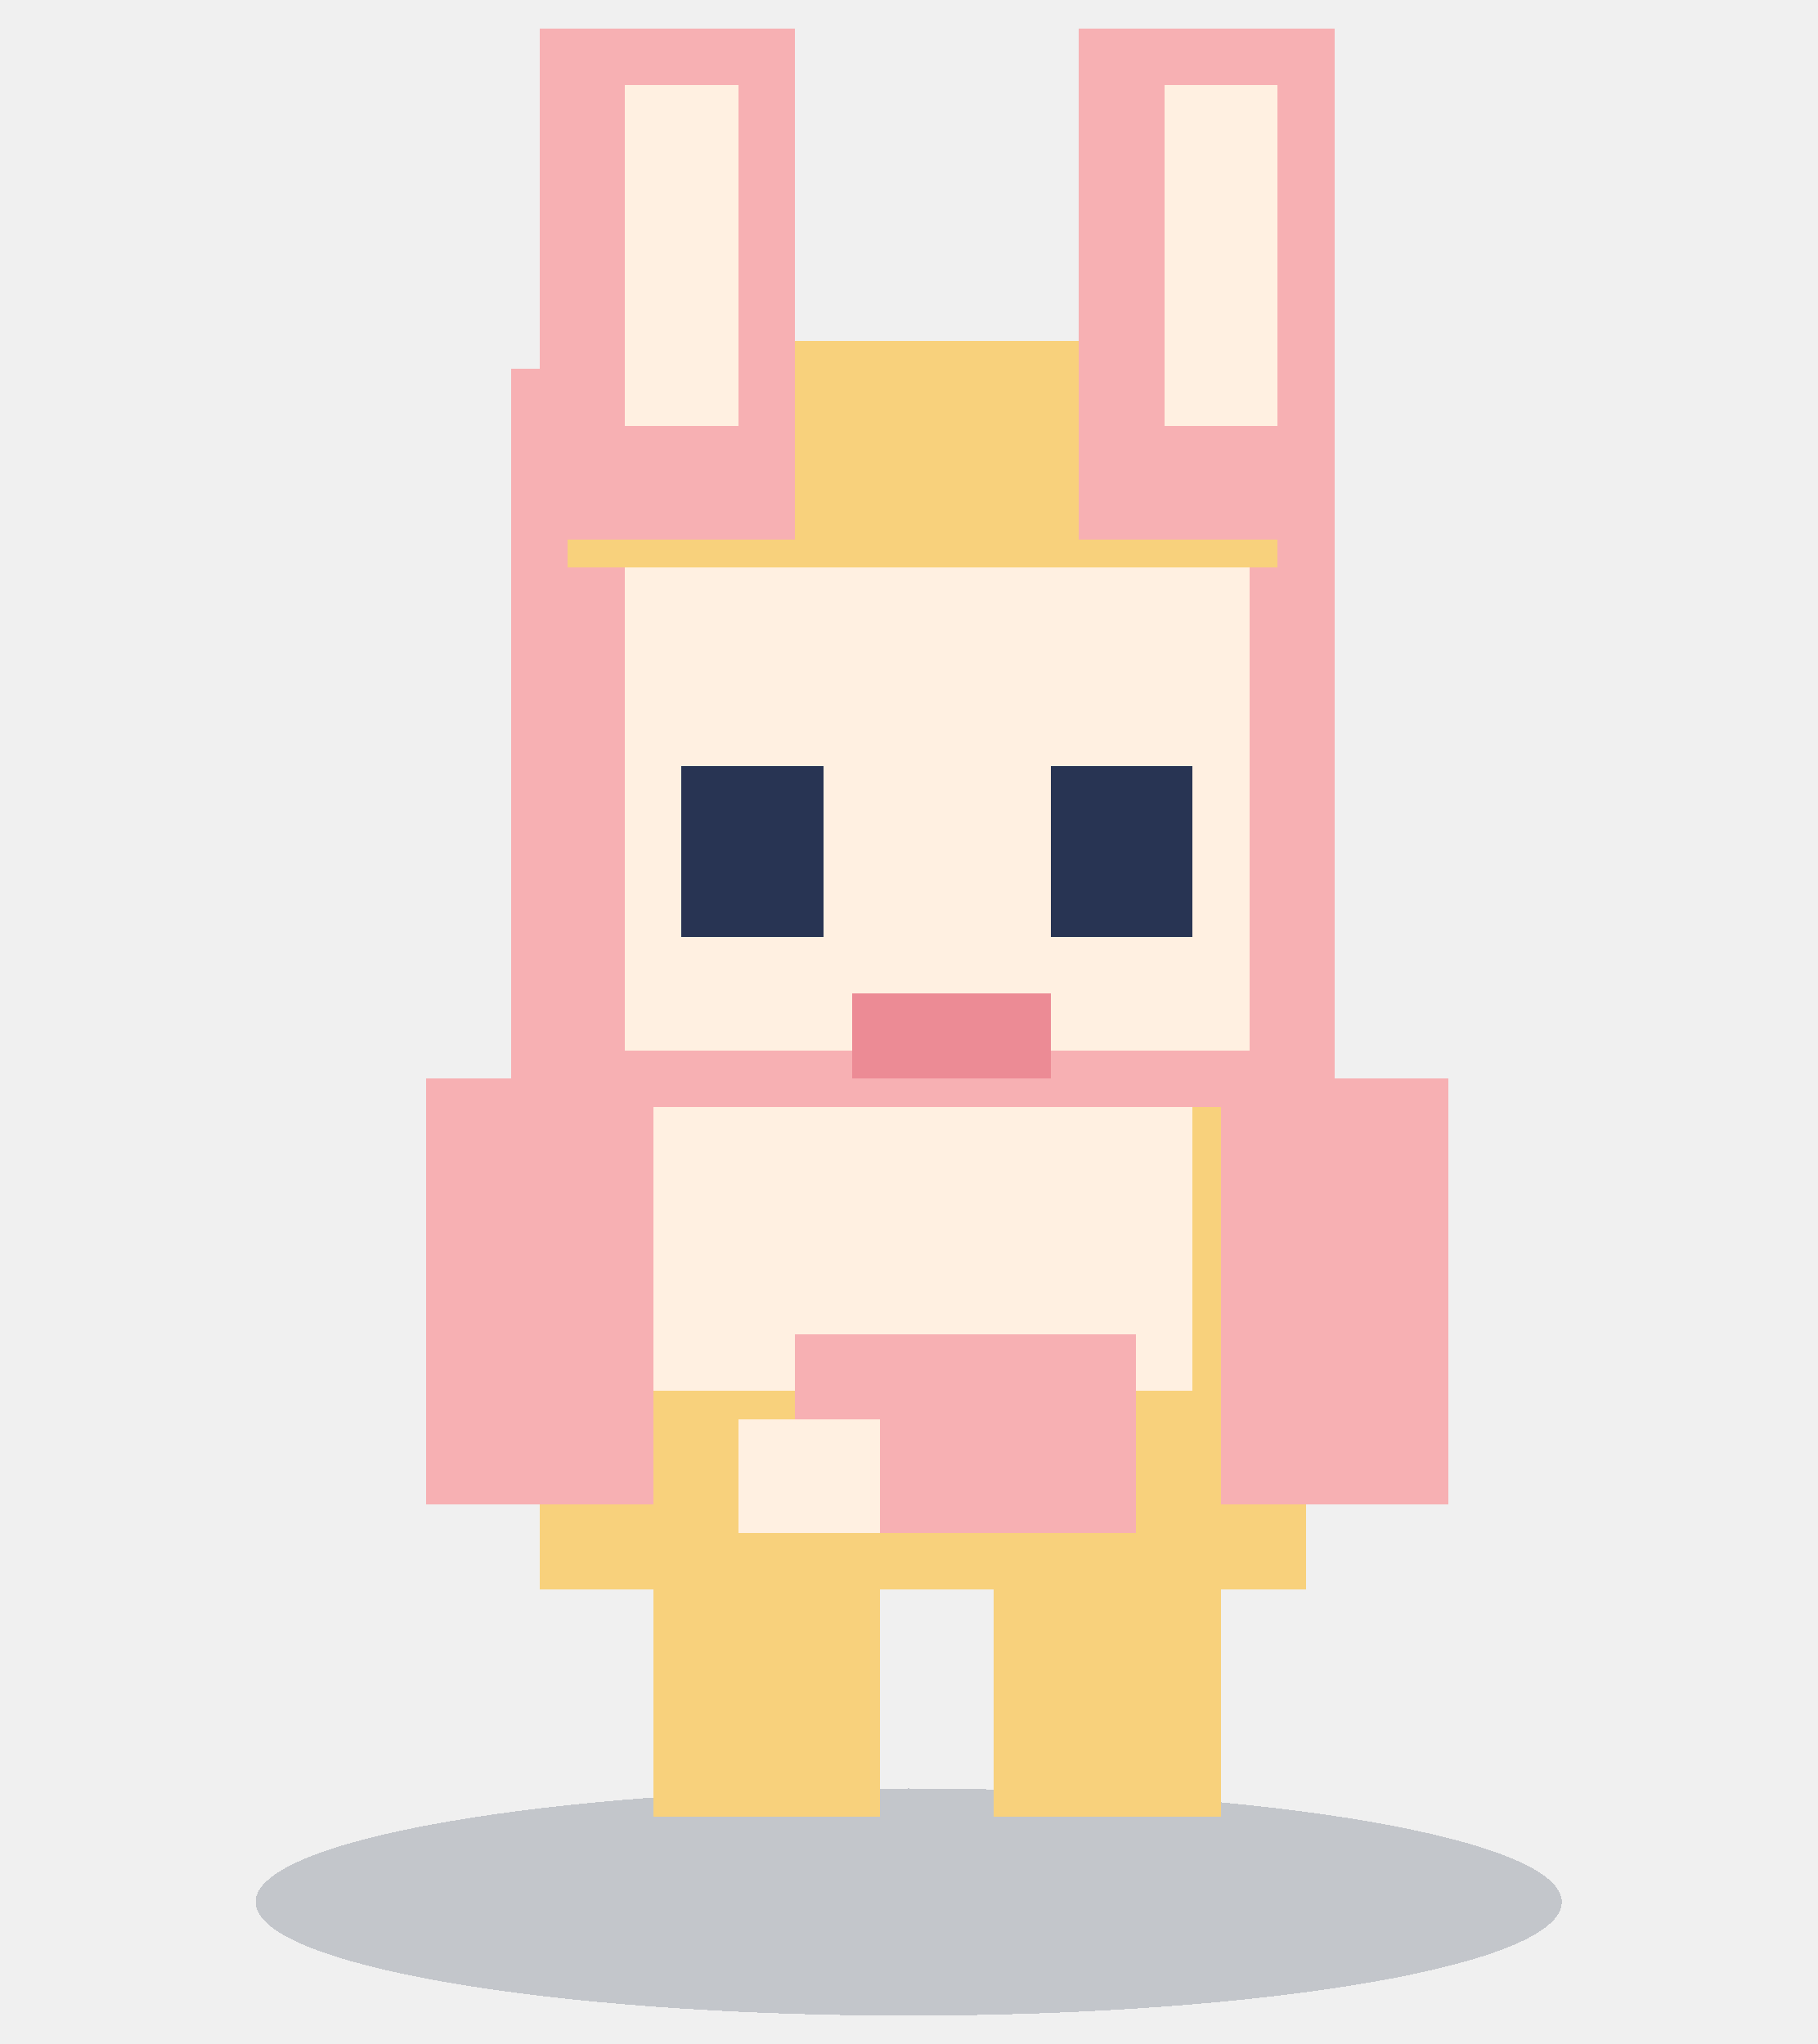
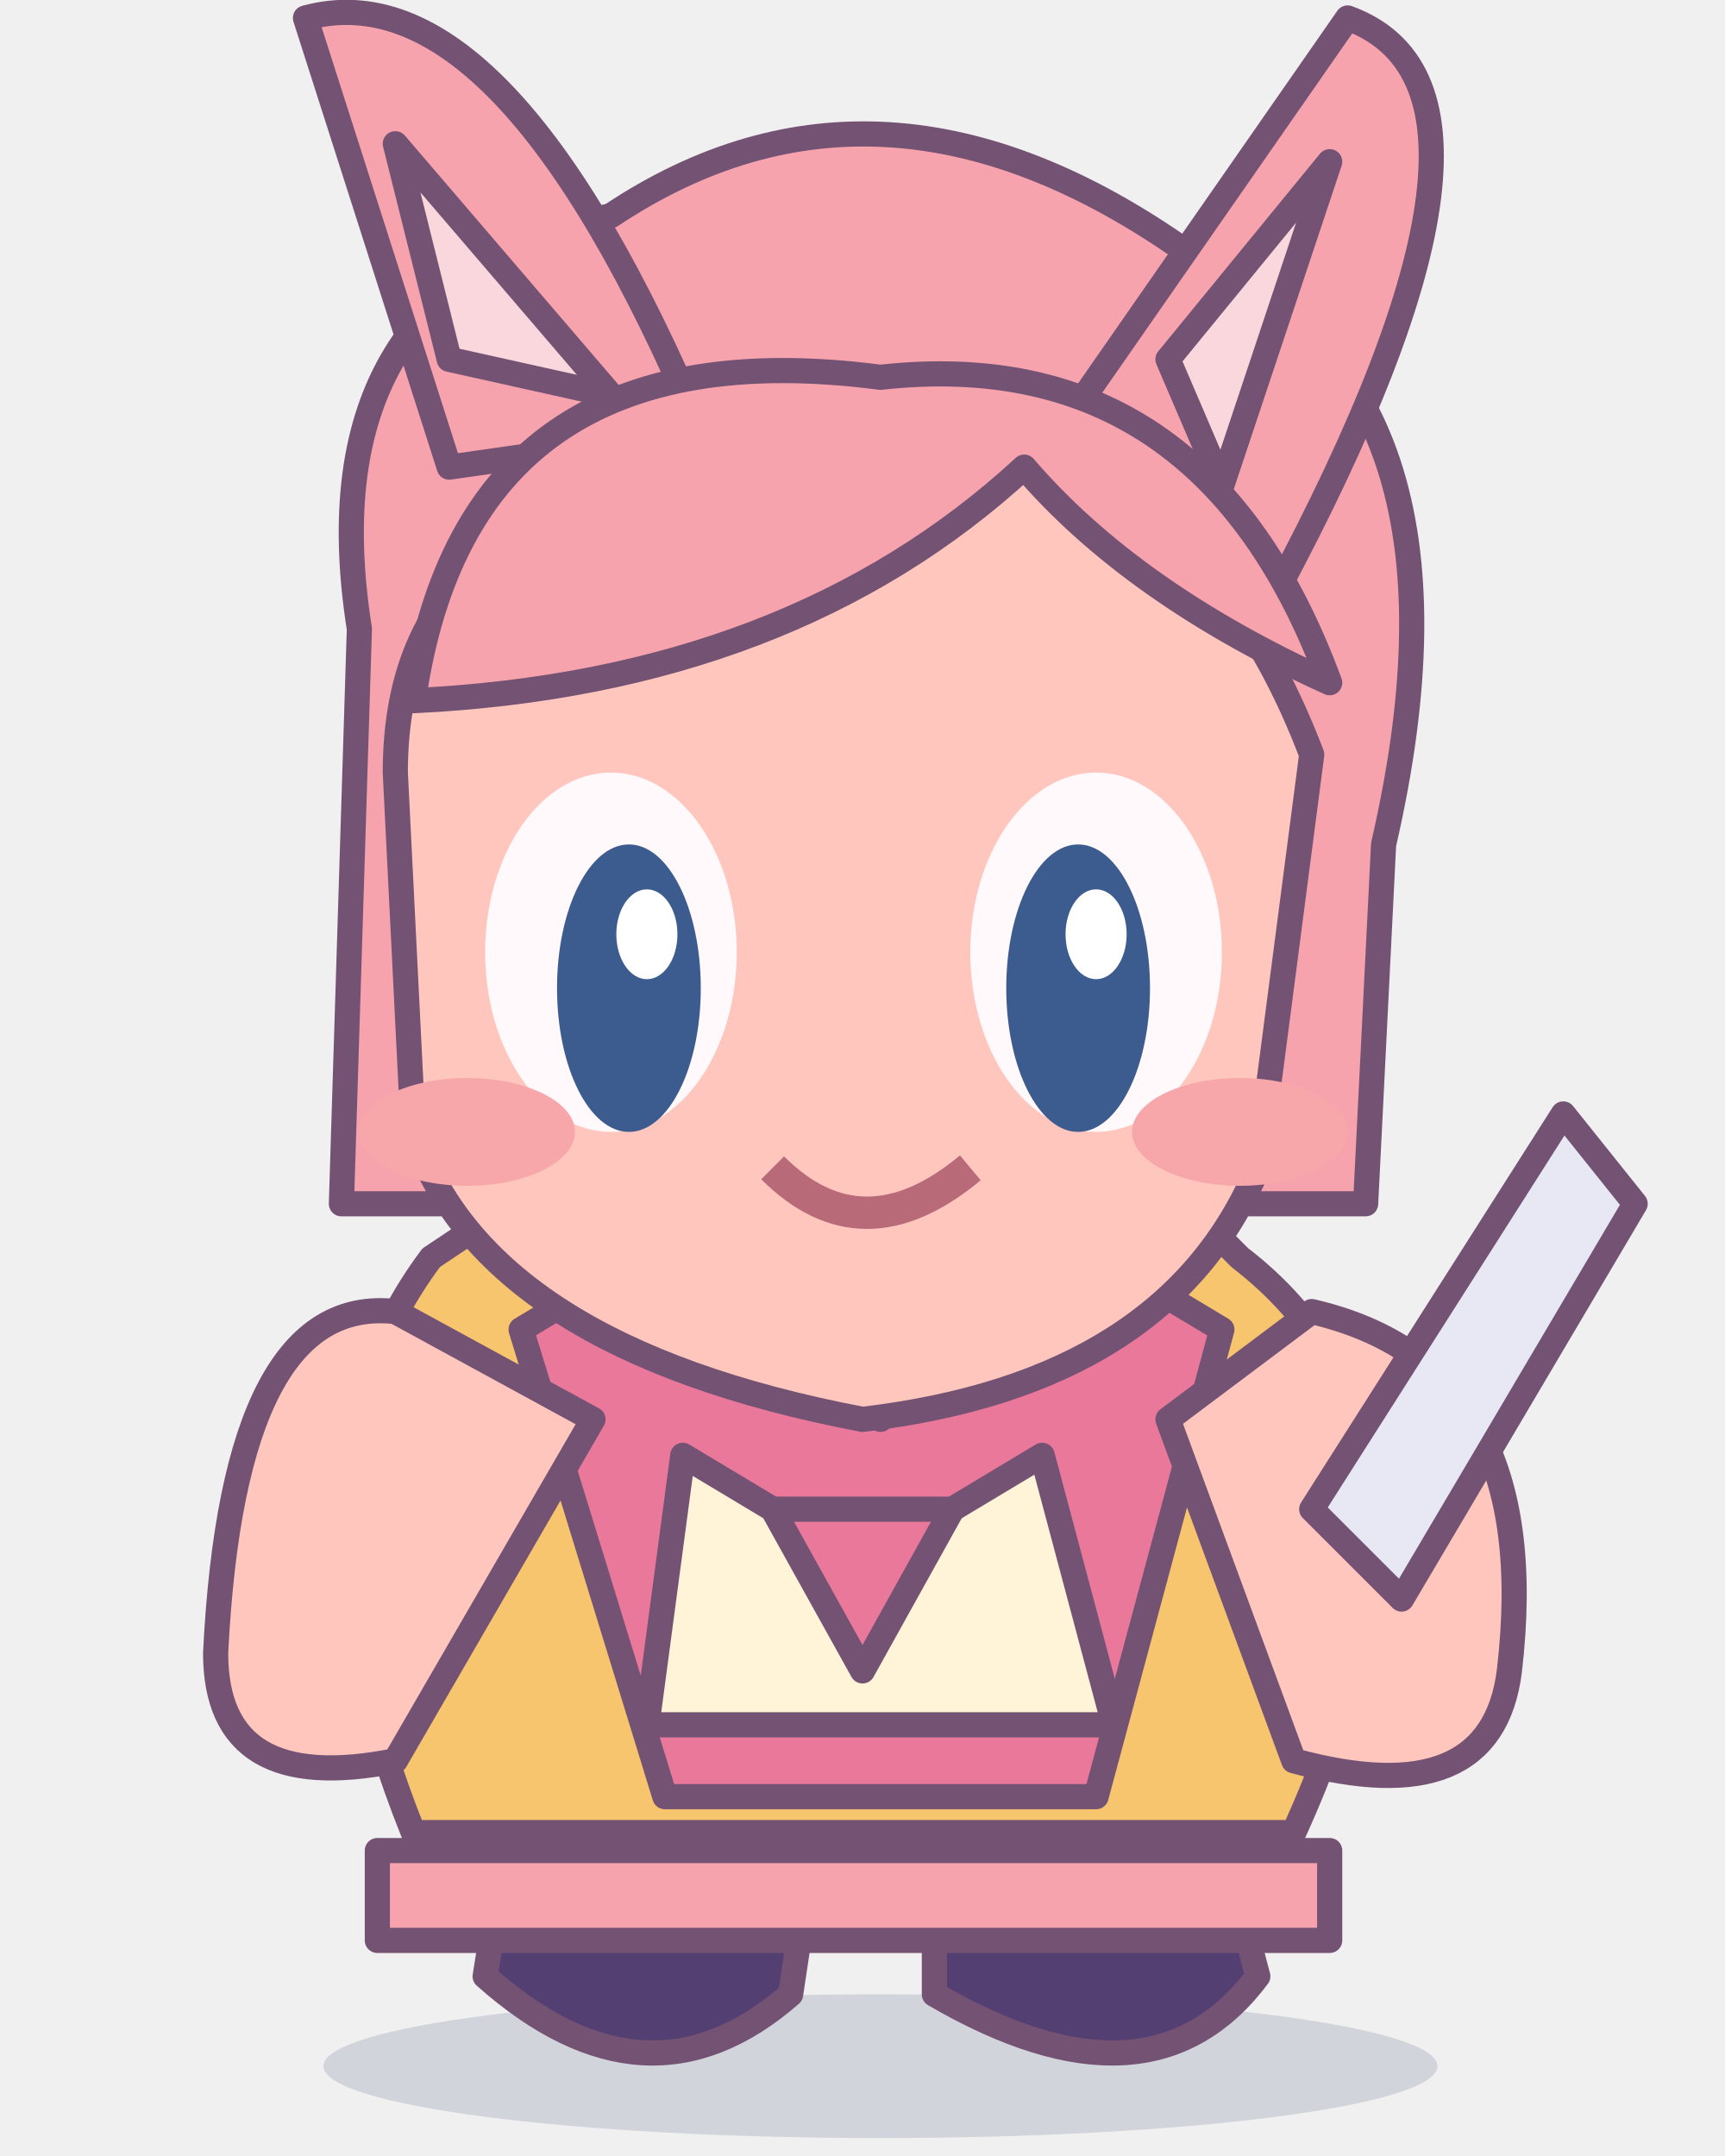
- <svg xmlns="http://www.w3.org/2000/svg" viewBox="0 0 64 72" shape-rendering="crispEdges">
-   <ellipse cx="32" cy="67" rx="23" ry="4" fill="#24304a" opacity=".22" />
-   <rect x="23" y="48" width="8" height="16" fill="#f8d17c" />
-   <rect x="35" y="48" width="8" height="16" fill="#f8d17c" />
-   <rect x="19" y="32" width="27" height="24" fill="#f8d17c" />
-   <rect x="23" y="34" width="19" height="15" fill="#fff0e1" />
-   <rect x="15" y="38" width="8" height="15" fill="#f7b0b3" />
-   <rect x="43" y="38" width="8" height="15" fill="#f7b0b3" />
-   <rect x="18" y="13" width="29" height="26" fill="#f7b0b3" />
-   <rect x="20" y="12" width="25" height="8" fill="#f8d17c" />
-   <rect x="22" y="20" width="22" height="17" fill="#fff0e1" />
-   <rect x="24" y="27" width="5" height="6" fill="#283453" />
-   <rect x="37" y="27" width="5" height="6" fill="#283453" />
-   <rect x="30" y="35" width="7" height="3" fill="#ec8b95" />
-   <rect x="19" y="1" width="9" height="18" fill="#f7b0b3" />
-   <rect x="38" y="1" width="9" height="18" fill="#f7b0b3" />
-   <rect x="22" y="3" width="4" height="12" fill="#fff0e1" />
-   <rect x="41" y="3" width="4" height="12" fill="#fff0e1" />
-   <rect x="28" y="47" width="12" height="7" fill="#f7b0b3" />
-   <rect x="26" y="50" width="5" height="4" fill="#fff0e1" />
+ <svg xmlns="http://www.w3.org/2000/svg" viewBox="0 0 96 120">
+   <defs>
+     <linearGradient id="g" x2=".2" y2="1">
+       <stop stop-color="#f7a3ae" />
+       <stop offset="1" stop-color="#f8c56f" />
+     </linearGradient>
+   </defs>
+   <ellipse cx="49" cy="115" rx="31" ry="4" fill="#38476a" opacity=".17" />
+   <path d="M30 91L27 110Q36 118 44 111L47 91ZM52 91L52 111Q64 118 70 110L65 91Z" fill="#543f72" stroke="#745273" stroke-width="1.4" stroke-linejoin="round" />
+   <path d="M24 70Q15 82 23 102L72 102Q82 80 69 70L61 62L36 62Z" fill="#f8c56f" stroke="#745273" stroke-width="1.4" stroke-linejoin="round" />
+   <path d="M29 74L39 68L49 79L58 68L68 74L61 100L37 100Z" fill="#e9789b" stroke="#745273" stroke-width="1.4" stroke-linejoin="round" />
+   <path d="M22 73Q13 72 12 92Q12 100 22 98L33 79ZM73 73Q86 76 84 93Q83 101 72 98L65 79Z" fill="#ffc6bd" stroke="#745273" stroke-width="1.4" stroke-linejoin="round" />
+   <path d="M20 35Q17 16 34 12Q49 2 66 14Q83 21 77 47L76 67L19 67Z" fill="#f7a3ae" stroke="#745273" stroke-width="1.4" stroke-linejoin="round" />
+   <path d="M25 26L17 1Q28 -2 39 24Z" fill="#f7a3ae" stroke="#745273" stroke-width="1.4" stroke-linejoin="round" />
+   <path d="M59 24L75 1Q86 5 71 33Z" fill="#f7a3ae" stroke="#745273" stroke-width="1.4" stroke-linejoin="round" />
+   <path d="M25 20L22 8L34 22Z" fill="#f9d7dc" stroke="#745273" stroke-width="1.4" stroke-linejoin="round" />
+   <path d="M65 20L74 9L68 27Z" fill="#f9d7dc" stroke="#745273" stroke-width="1.4" stroke-linejoin="round" />
+   <path d="M22 43Q22 26 45 27Q65 21 73 42L70 65Q65 77 48 79Q27 75 23 63Z" fill="#ffc6bd" stroke="#745273" stroke-width="1.4" stroke-linejoin="round" />
+   <path d="M23 39Q26 18 49 21Q67 19 74 38Q63 33 57 26Q44 38 23 39Z" fill="#f7a3ae" stroke="#745273" stroke-width="1.4" stroke-linejoin="round" />
+   <ellipse cx="34" cy="53" rx="7" ry="10" fill="#fff9fb" />
+   <ellipse cx="61" cy="53" rx="7" ry="10" fill="#fff9fb" />
+   <ellipse cx="35" cy="55" rx="4" ry="8" fill="#3c5b8f" />
+   <ellipse cx="60" cy="55" rx="4" ry="8" fill="#3c5b8f" />
+   <ellipse cx="36" cy="52" rx="1.7" ry="2.5" fill="white" />
+   <ellipse cx="61" cy="52" rx="1.7" ry="2.5" fill="white" />
+   <ellipse cx="26" cy="63" rx="6" ry="3" fill="#f7a7aa" />
+   <ellipse cx="69" cy="63" rx="6" ry="3" fill="#f7a7aa" />
+   <path d="M43 65Q48 70 54 65" fill="none" stroke="#b86a78" stroke-width="1.8" stroke-linejoin="round" />
+   <path d="M38 81L48 87L58 81L62 96L36 96Z" fill="#fff3d8" stroke="#745273" stroke-width="1.4" stroke-linejoin="round" />
+   <path d="M43 84L48 93L53 84Z" fill="#e9789b" stroke="#745273" stroke-width="1.4" stroke-linejoin="round" />
+   <path d="M21 103H74V108H21Z" fill="#f7a3ae" stroke="#745273" stroke-width="1.4" stroke-linejoin="round" />
+   <path d="M73 84L87 62L91 67L78 89Z" fill="#e7e8f3" stroke="#745273" stroke-width="1.4" stroke-linejoin="round" />
</svg>
